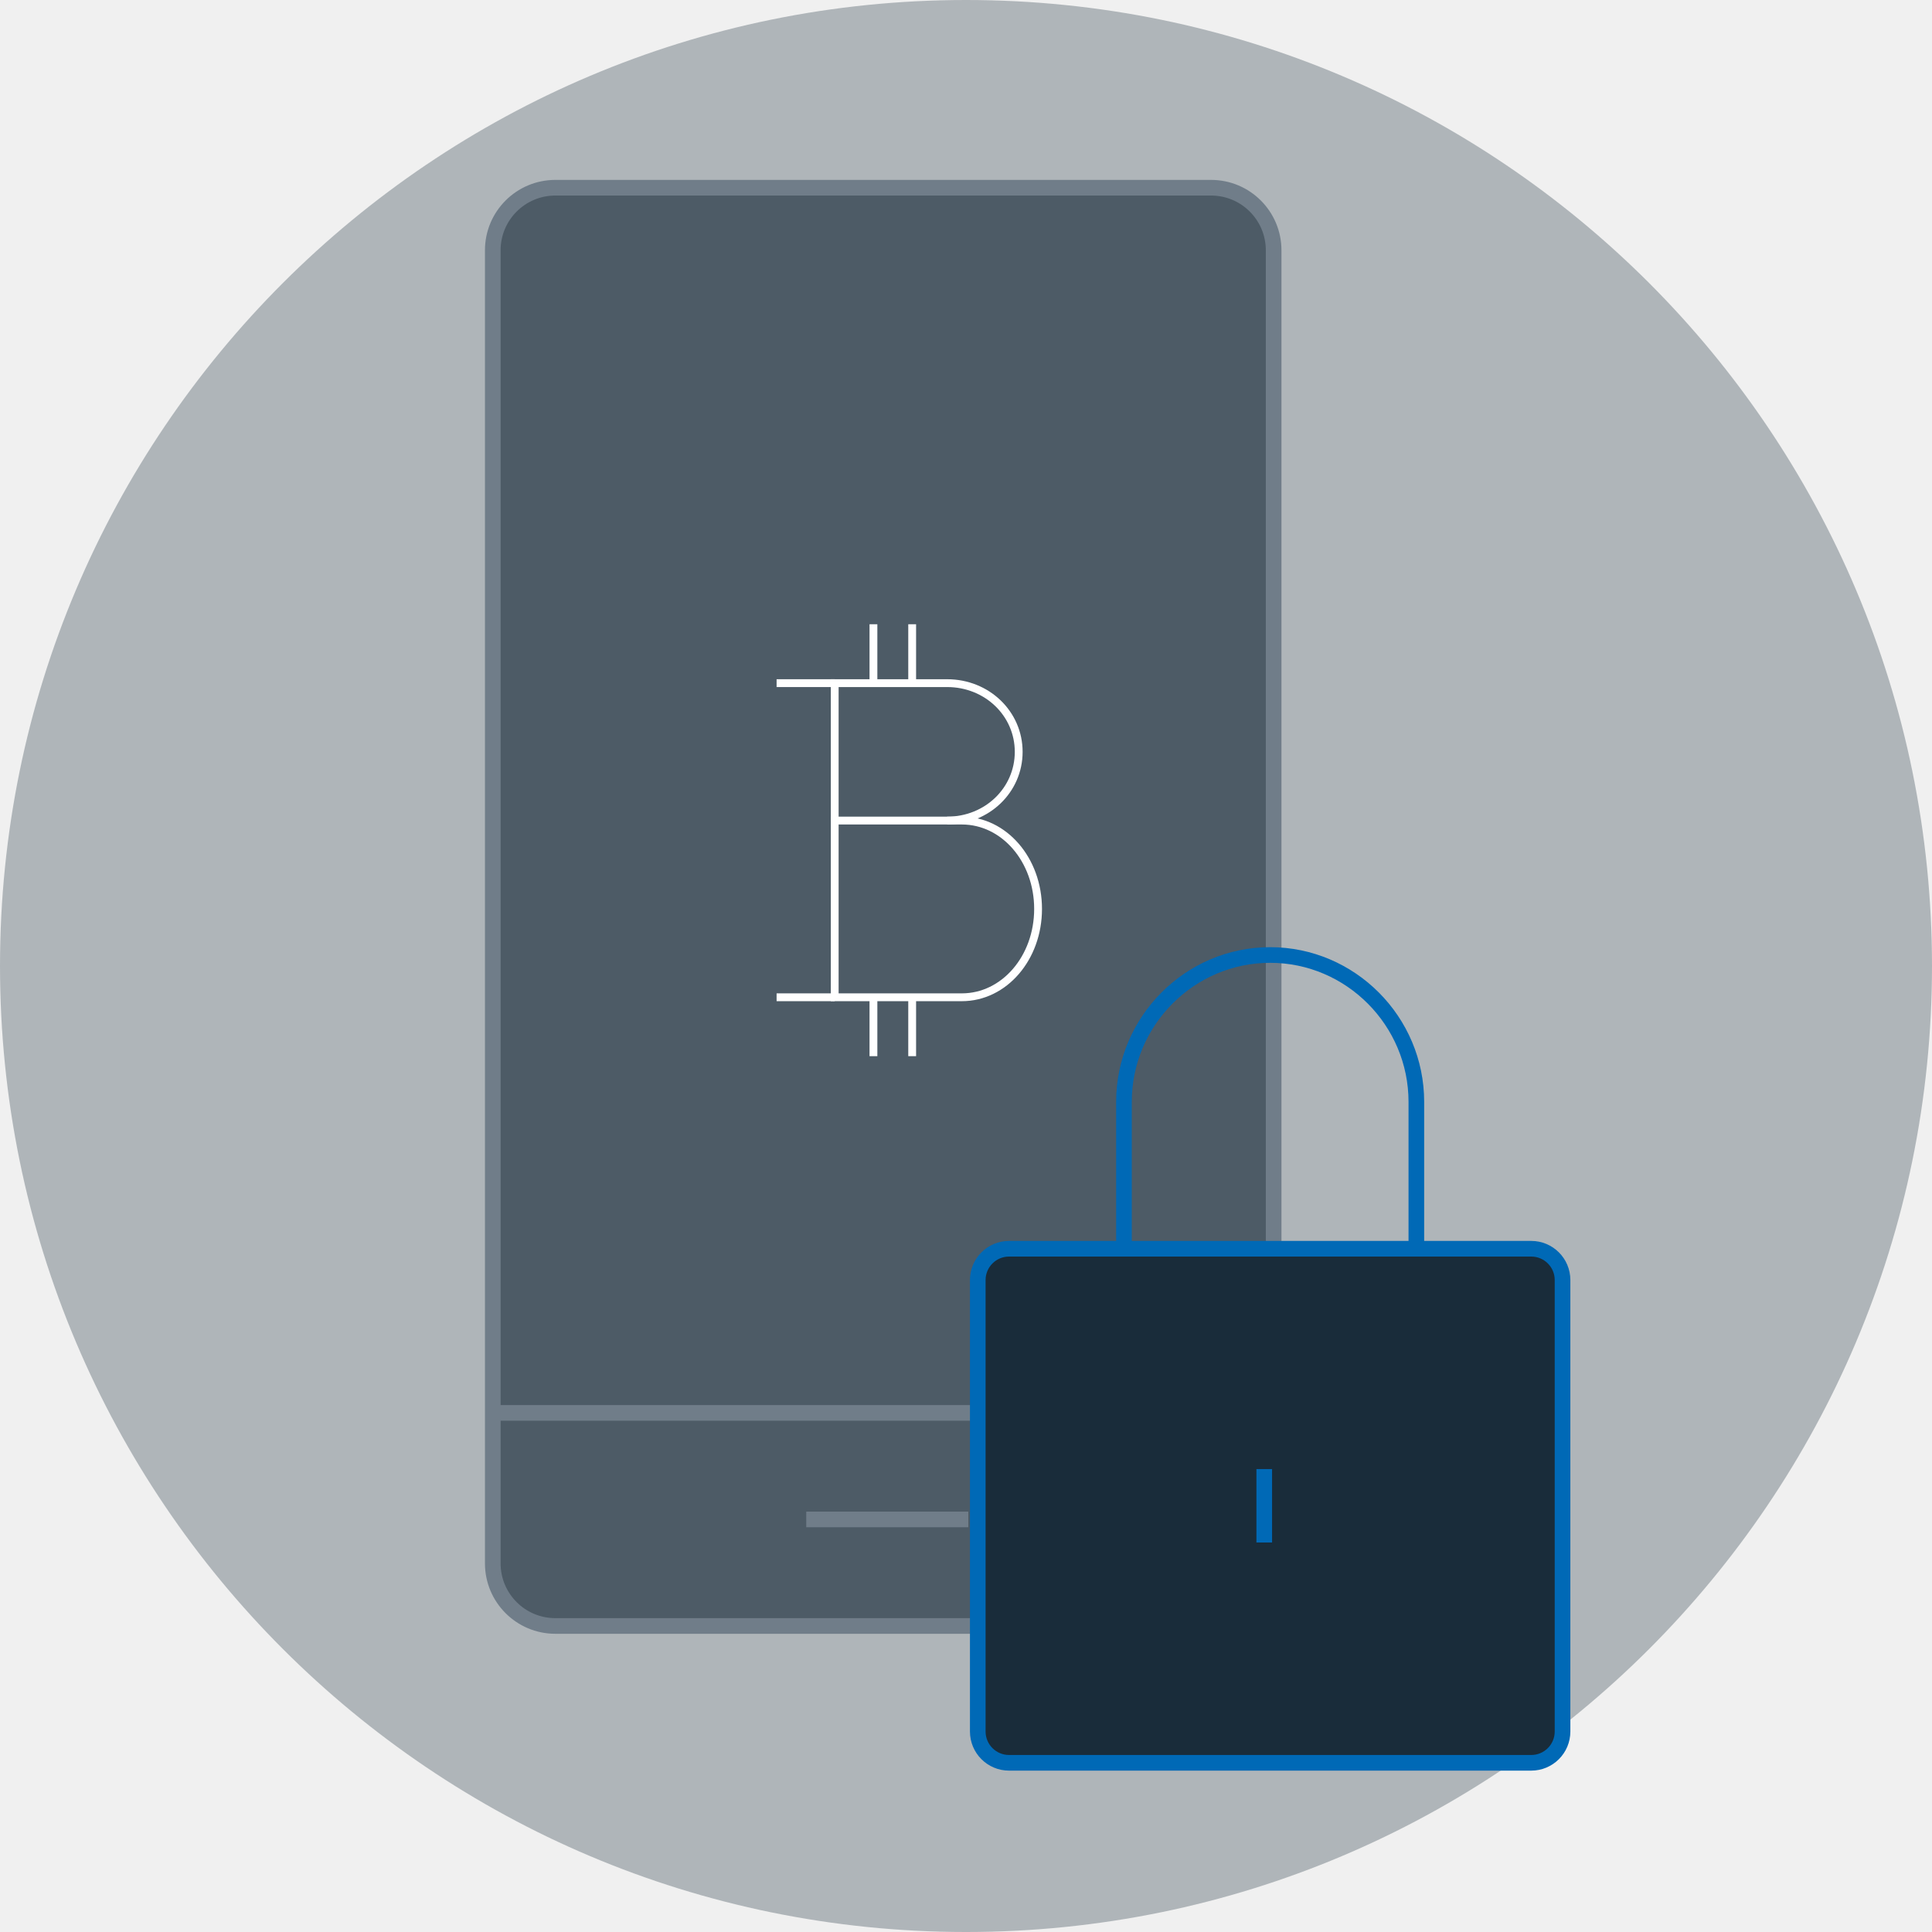
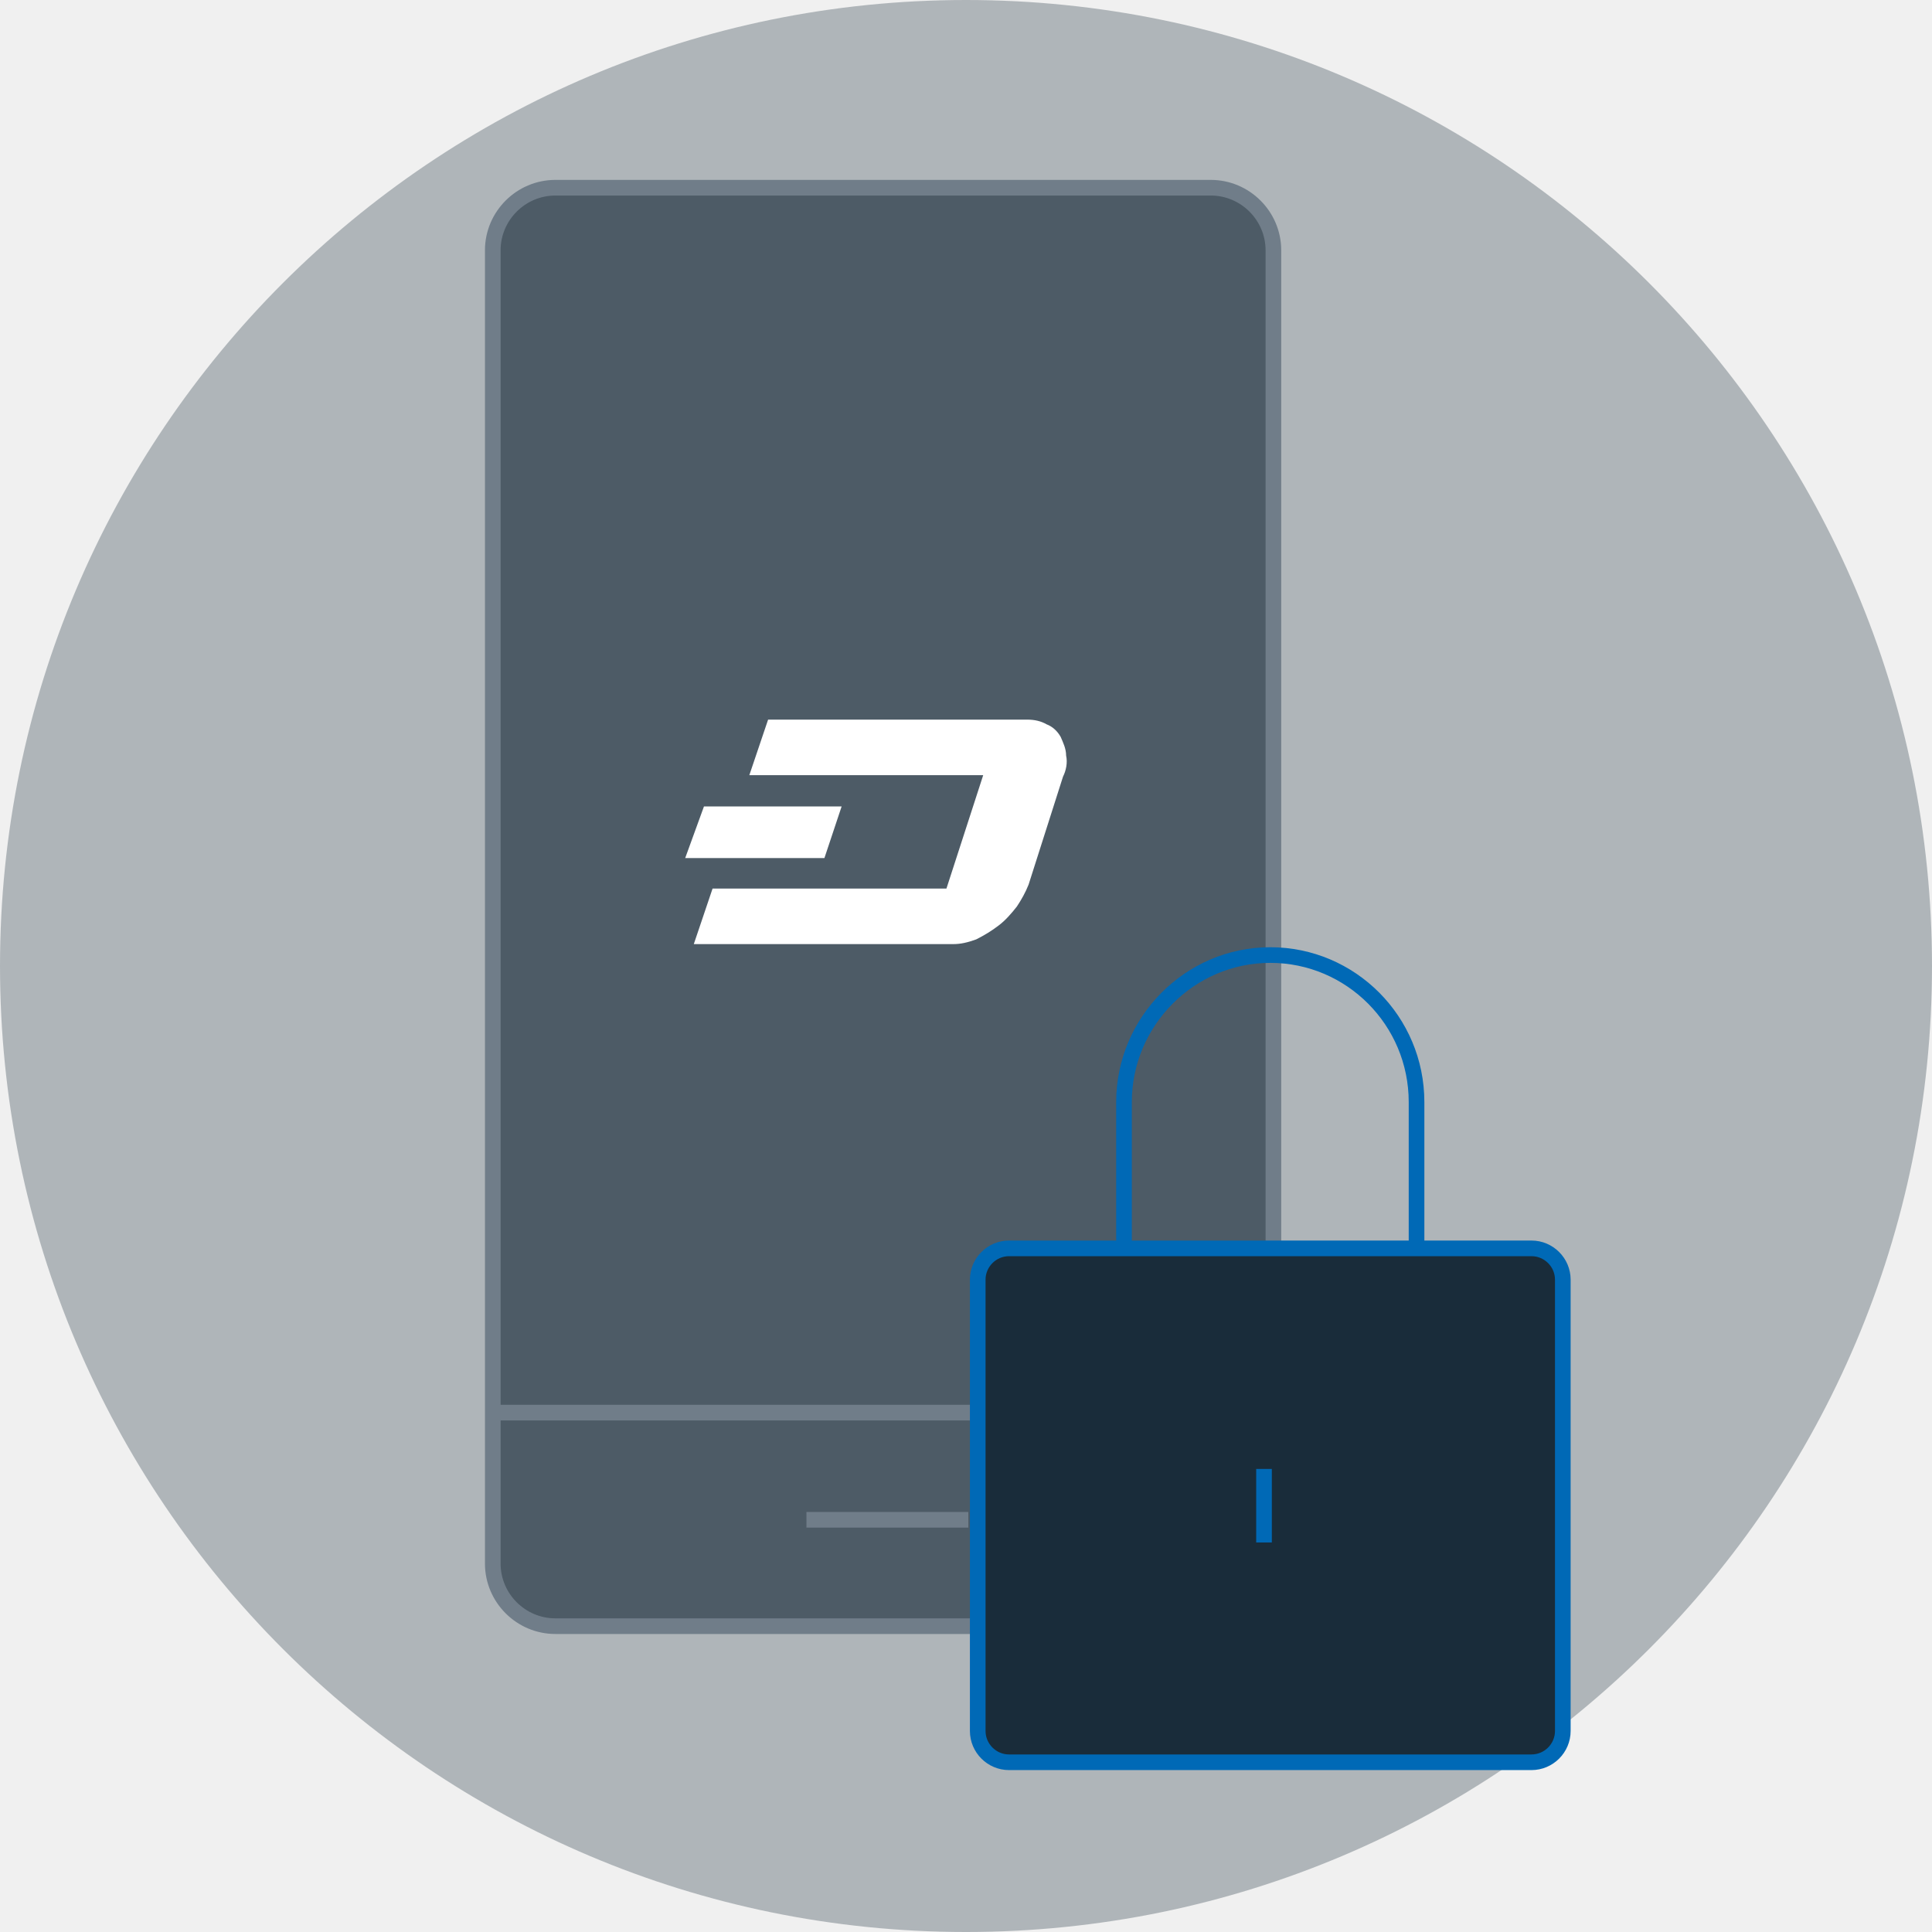
- <svg xmlns="http://www.w3.org/2000/svg" width="247px" height="247px" viewBox="0 0 247 247" version="1.1">
-   <defs>
-     <linearGradient x1="50%" y1="0%" x2="50%" y2="89.467%" id="linearGradient-1">
-       <stop stop-color="#192C3A" offset="0%" />
-       <stop stop-color="#192C3A" offset="100%" />
-     </linearGradient>
-   </defs>
-   <g id="Page-1" stroke="none" stroke-width="1" fill="none" fill-rule="evenodd">
-     <g id="tour-control">
-       <g id="Onboarding">
-         <g id="0.2.3---Tour-3">
-           <g id="bg-3">
-             <path d="M123.5,247 C191.707,247 247,191.707 247,123.5 C247,55.293 191.707,1.42108547e-14 123.5,1.42108547e-14 C55.293,1.42108547e-14 1.42108547e-14,55.293 1.42108547e-14,123.5 C1.42108547e-14,191.707 55.293,247 123.5,247 Z" id="Oval-2" fill="url(#linearGradient-1)" fill-rule="nonzero" opacity="0.3" />
-             <rect id="Combined-Shape" stroke="#707D89" stroke-width="2" fill-opacity="0.65" fill="#192C3A" fill-rule="nonzero" x="63" y="24" width="99.831" height="183.875" rx="8" />
-             <path d="M63.52,180.635 L162.311,180.635" id="Line" stroke="#707D89" stroke-width="2" stroke-linecap="square" />
-             <path d="M104.076,194.255 L122.795,194.255" id="Line" stroke="#707D89" stroke-width="2" stroke-linecap="square" />
-             <g id="Group-4" transform="translate(98, 79)" stroke="#FFFFFF">
-               <g id="top-up">
-                 <g id="shopping-48px-outline_bitcoin" transform="translate(0.666667, 0.180606)">
-                   <g id="Group" transform="translate(0.619048, 0.627502)">
-                     <path d="M12.381,0 L12.381,7.53" id="Shape" />
-                     <path d="M17.333,0 L17.333,7.53" id="Shape" />
-                     <path d="M12.381,47.69 L12.381,55.22" id="Shape" />
-                     <path d="M17.333,47.69 L17.333,55.22" id="Shape" />
-                     <path d="M0,47.69 L7.429,47.69" id="Shape-Copy" />
-                     <path d="M0,7.53 L7.429,7.53" id="Shape-Copy-2" />
-                     <path d="M7.429,25.1 L7.429,7.53 L21.804,7.53 C26.901,7.53 30.952,11.421 30.952,16.315 C30.952,21.21 26.901,25.1 21.804,25.1" id="Shape" />
-                     <path d="M7.429,47.69 L7.429,25.1 L23.679,25.1 C29.095,25.1 33.429,30.12 33.429,36.395 C33.429,42.67 29.095,47.69 23.679,47.69 L7.429,47.69 Z" id="Shape" />
-                   </g>
-                 </g>
-               </g>
-             </g>
-             <g id="Group-3" transform="translate(125, 122)" stroke="#0069b6" stroke-width="2">
-               <rect id="Rectangle-path" fill="#192C3A" fill-rule="nonzero" x="0.005" y="37.648" width="74.76" height="65.721" rx="4" />
-               <path d="M18.695,37.648 L18.695,18.871 C18.695,8.543 27.106,0.093 37.385,0.093 L37.385,0.093 C47.665,0.093 56.076,8.543 56.076,18.871 L56.076,37.648" id="Shape" />
-               <path d="M36.63,65.815 L36.63,75.203" id="Shape" fill="#F9F9F9" fill-rule="nonzero" />
-             </g>
-           </g>
-         </g>
+ <svg xmlns="http://www.w3.org/2000/svg" version="1.1" id="Layer_1" x="0px" y="0px" viewBox="0 0 247 247" style="enable-background:new 0 0 247 247;" xml:space="preserve">
+   <style type="text/css">
+ 	.st0{opacity:0.3;fill:url(#Oval-2_1_);enable-background:new    ;}
+ 	.st1{fill:#192C3A;fill-opacity:0.65;stroke:#707D89;stroke-width:2;}
+ 	.st2{fill:none;stroke:#707D89;stroke-width:2;stroke-linecap:square;}
+ 	.st3{fill:#192C3A;stroke:#0069B6;stroke-width:2;}
+ 	.st4{fill:none;stroke:#0069B6;stroke-width:2;}
+ 	.st5{fill:#F9F9F9;stroke:#0069B6;stroke-width:2;}
+ 	.st6{fill:#FFFFFF;}
+ </style>
+   <g id="_x30_.2.3---Tour-3">
+     <g id="bg-3">
+       <linearGradient id="Oval-2_1_" gradientUnits="userSpaceOnUse" x1="-622.966" y1="871.466" x2="-622.966" y2="870.571" gradientTransform="matrix(247 0 0 -247 153996 215252)">
+         <stop offset="0" style="stop-color:#192C3A" />
+         <stop offset="1" style="stop-color:#192C3A" />
+       </linearGradient>
+       <path id="Oval-2" class="st0" d="M123.5,247c68.2,0,123.5-55.3,123.5-123.5S191.7,0,123.5,0S0,55.3,0,123.5S55.3,247,123.5,247z" />
+       <path id="Combined-Shape" class="st1" d="M71,24h83.8c4.4,0,8,3.6,8,8v167.9c0,4.4-3.6,8-8,8H71c-4.4,0-8-3.6-8-8V32    C63,27.6,66.6,24,71,24z" />
+       <path id="Line" class="st2" d="M63.5,180.6h98.8" />
+       <path id="Line_1_" class="st2" d="M104.1,194.3h18.7" />
+       <g id="Group-3" transform="translate(125, 122)">
+         <path id="Rectangle-path" class="st3" d="M4,37.6h66.8c2.2,0,4,1.8,4,4v57.7c0,2.2-1.8,4-4,4H4c-2.2,0-4-1.8-4-4V41.6     C0,39.4,1.8,37.6,4,37.6z" />
+         <path id="Shape_6_" class="st4" d="M18.7,37.6V18.9c0-10.3,8.4-18.8,18.7-18.8l0,0c10.3,0,18.7,8.4,18.7,18.8v18.8" />
+         <path id="Shape_7_" class="st5" d="M36.6,65.8v9.4" />
      </g>
    </g>
  </g>
+   <g id="Dash_Icon_Light">
+     <path id="D_2_" class="st6" d="M136.3,96.6c0-0.9-0.4-1.7-0.7-2.4c-0.4-0.7-1-1.3-1.8-1.6c-0.7-0.4-1.5-0.6-2.5-0.6H98.2l-2.4,7.1   h29.9l-4.7,14.5h-2.2h-17.4H91.1l-2.4,7.1h33.2c0.9,0,1.8-0.2,2.9-0.6c1-0.5,2-1.1,2.9-1.8c0.8-0.6,1.6-1.5,2.3-2.4   c0.6-0.9,1.1-1.8,1.5-2.8l4.4-13.8C136.3,98.5,136.5,97.5,136.3,96.6z" />
+     <polygon id="_x2D__2_" class="st6" points="107.6,103.1 90,103.1 87.6,109.7 105.4,109.7  " />
+   </g>
</svg>
